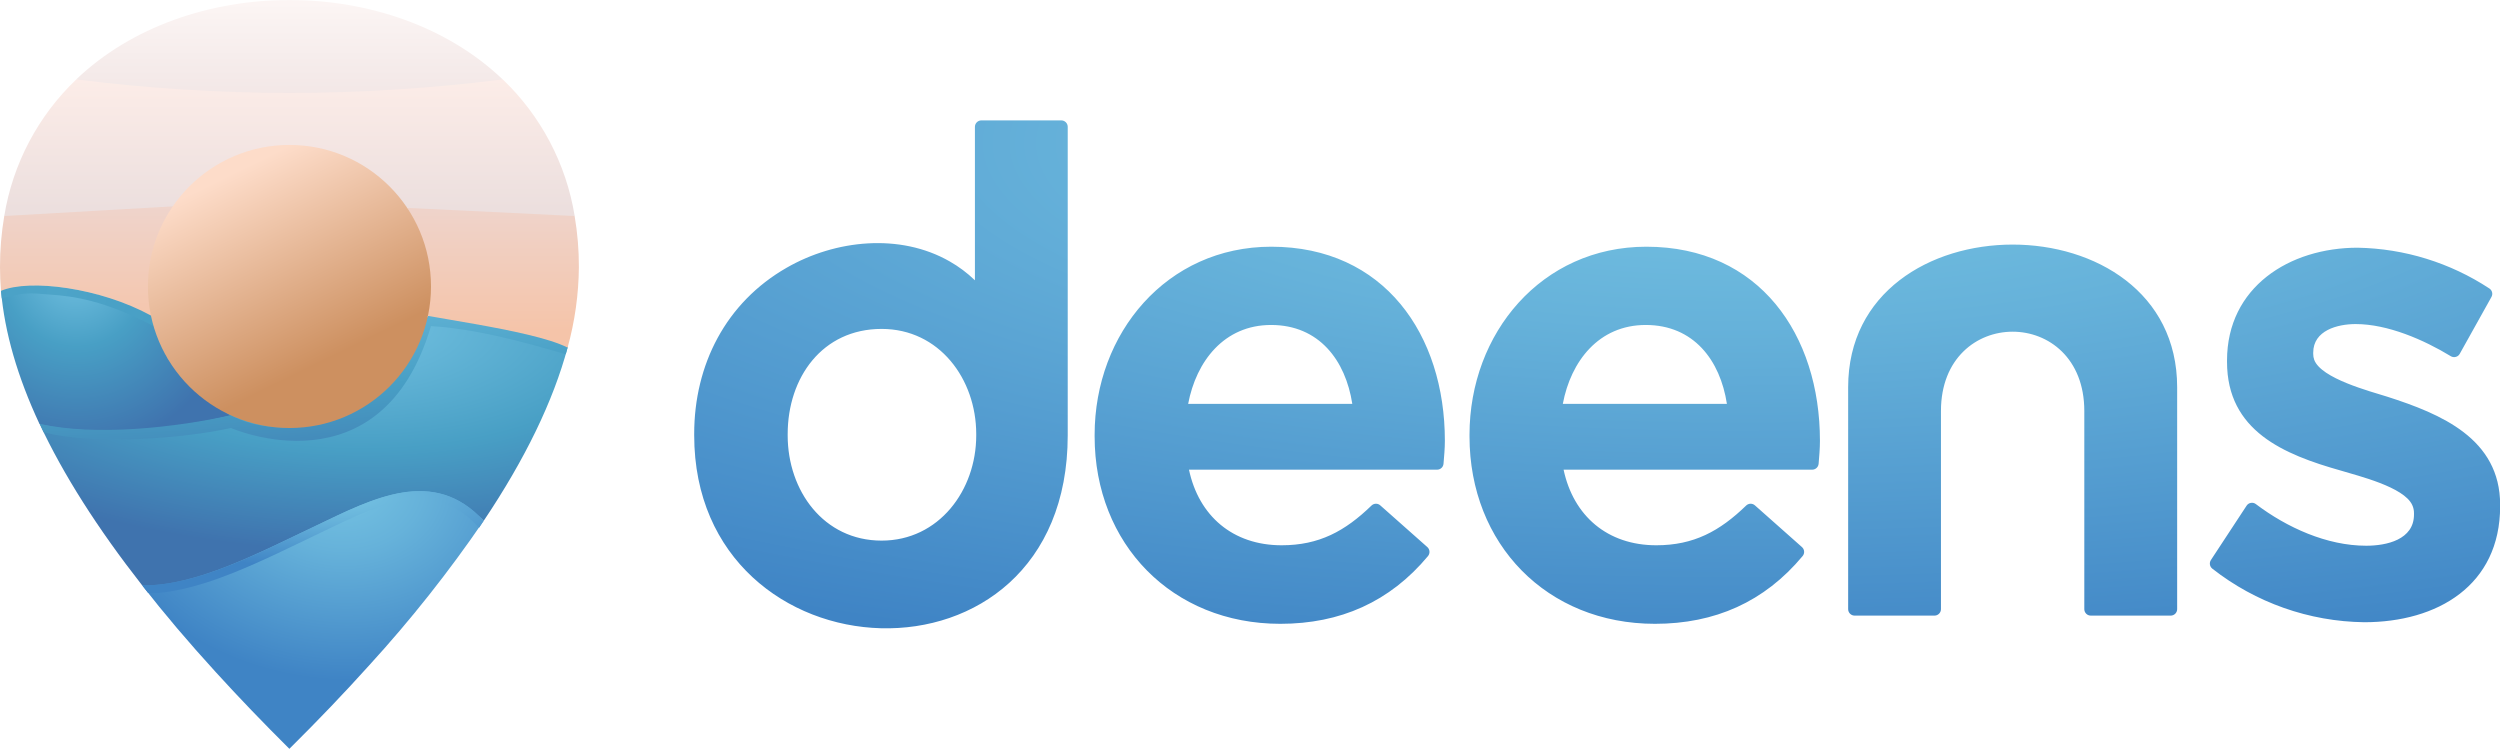
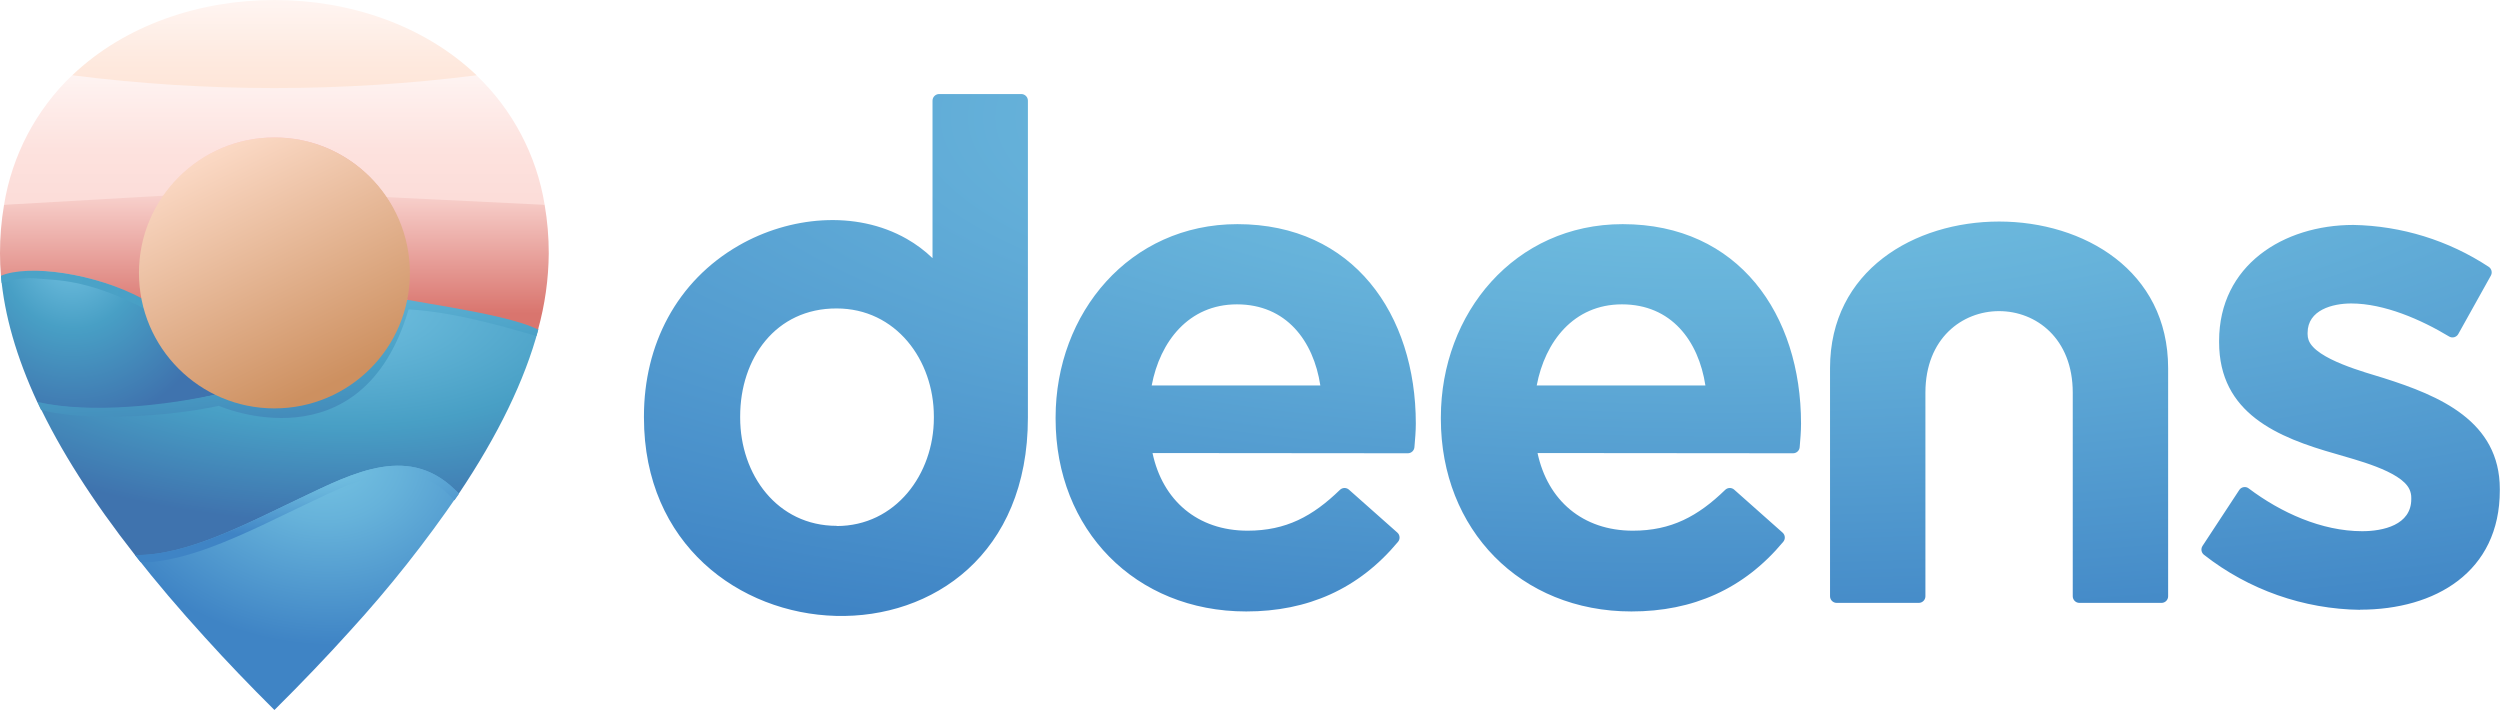
- <svg xmlns="http://www.w3.org/2000/svg" xmlns:xlink="http://www.w3.org/1999/xlink" viewBox="0 0 551.97 165.33">
+ <svg xmlns="http://www.w3.org/2000/svg" xmlns:xlink="http://www.w3.org/1999/xlink" viewBox="0 0 537.04 152.51">
  <defs>
-     <style>.cls-1,.cls-11,.cls-2,.cls-3,.cls-4,.cls-5,.cls-6,.cls-7,.cls-8,.cls-9{fill-rule:evenodd;}.cls-1{fill:url(#GradientFill_1);}.cls-2{fill:url(#GradientFill_1-2);}.cls-3{fill:url(#GradientFill_2);}.cls-4{fill:url(#GradientFill_3);}.cls-5{fill:url(#GradientFill_1-3);}.cls-6{fill:url(#GradientFill_2-2);}.cls-7{fill:url(#GradientFill_4);}.cls-8{fill:url(#GradientFill_5);}.cls-9{fill:url(#GradientFill_6);}.cls-10{fill:url(#GradientFill_7);}.cls-11{fill:url(#GradientFill_8);}</style>
-     <radialGradient id="GradientFill_1" cx="382.84" cy="31.64" r="409.91" gradientTransform="translate(0 22.45) scale(1 0.29)" gradientUnits="userSpaceOnUse">
+     <style>.cls-1,.cls-11,.cls-2,.cls-3,.cls-4,.cls-5,.cls-6,.cls-7,.cls-8,.cls-9{fill-rule:evenodd;}.cls-1{fill:url(#GradientFill_1);}.cls-2{fill:url(#GradientFill_1-2);}.cls-3{fill:url(#GradientFill_2);}.cls-4{fill:url(#GradientFill_3);}.cls-5{fill:url(#GradientFill_1-3);}.cls-6{fill:url(#GradientFill_2-2);}.cls-7{fill:url(#GradientFill_4);}.cls-8{fill:url(#linear-gradient);}.cls-9{fill:url(#New_Gradient_Swatch_copy_5);}.cls-10{fill:url(#linear-gradient-2);}.cls-11{fill:url(#linear-gradient-3);}.cls-12{fill:url(#GradientFill_7);}</style>
+     <radialGradient id="GradientFill_1" cx="367.91" cy="25.23" r="409.91" gradientTransform="translate(0 17.9) scale(1 0.29)" gradientUnits="userSpaceOnUse">
      <stop offset="0" stop-color="#76c4e3" />
      <stop offset="0.34" stop-color="#66b2da" />
      <stop offset="1" stop-color="#3f84c5" />
    </radialGradient>
-     <radialGradient id="GradientFill_1-2" cx="74.8" cy="106.14" r="54.82" gradientTransform="matrix(1, 0.08, -0.06, 0.79, 6.6, 16.92)" xlink:href="#GradientFill_1" />
-     <radialGradient id="GradientFill_2" cx="74.04" cy="70.39" r="117" gradientTransform="translate(1.65 35.69) rotate(2.88) scale(1 0.44)" gradientUnits="userSpaceOnUse">
+     <radialGradient id="GradientFill_1-2" cx="69" cy="97.91" r="50.57" gradientTransform="matrix(1, 0.08, -0.06, 0.79, 6.09, 15.61)" xlink:href="#GradientFill_1" />
+     <radialGradient id="GradientFill_2" cx="68.3" cy="64.94" r="107.93" gradientTransform="translate(1.53 32.92) rotate(2.88) scale(1 0.44)" gradientUnits="userSpaceOnUse">
      <stop offset="0" stop-color="#76c4e3" />
      <stop offset="0.56" stop-color="#489fc5" />
      <stop offset="1" stop-color="#3f73ae" />
    </radialGradient>
-     <radialGradient id="GradientFill_3" cx="16.63" cy="58.01" r="41.26" gradientTransform="translate(-34.42 77.98) rotate(-93.71) scale(1 0.9)" gradientUnits="userSpaceOnUse">
+     <radialGradient id="GradientFill_3" cx="15.34" cy="53.51" r="38.06" gradientTransform="translate(-31.75 71.94) rotate(-93.71) scale(1 0.9)" gradientUnits="userSpaceOnUse">
      <stop offset="0" stop-color="#76c4e3" />
      <stop offset="0.45" stop-color="#489fc5" />
      <stop offset="1" stop-color="#3f73ae" />
    </radialGradient>
-     <radialGradient id="GradientFill_1-3" cx="74.8" cy="109.47" r="54.76" gradientTransform="translate(0.36 77.22) rotate(0.65) scale(1 0.29)" xlink:href="#GradientFill_1" />
-     <radialGradient id="GradientFill_2-2" cx="55.97" cy="56.83" r="299.04" gradientTransform="matrix(1, -0.07, 0.01, 0.18, -0.59, 50.78)" xlink:href="#GradientFill_2" />
-     <radialGradient id="GradientFill_4" cx="12.33" cy="64.35" r="149.46" gradientTransform="matrix(0.23, -0.97, 0.41, 0.09, -16.54, 70.28)" gradientUnits="userSpaceOnUse">
+     <radialGradient id="GradientFill_1-3" cx="69" cy="100.98" r="50.51" gradientTransform="translate(0.33 71.23) rotate(0.65) scale(1 0.29)" xlink:href="#GradientFill_1" />
+     <radialGradient id="GradientFill_2-2" cx="51.63" cy="52.42" r="275.86" gradientTransform="matrix(1, -0.07, 0.01, 0.18, -0.55, 46.85)" xlink:href="#GradientFill_2" />
+     <radialGradient id="GradientFill_4" cx="11.38" cy="59.37" r="137.88" gradientTransform="matrix(0.23, -0.97, 0.41, 0.09, -15.26, 64.83)" gradientUnits="userSpaceOnUse">
      <stop offset="0" stop-color="#4da4c8" />
      <stop offset="0.35" stop-color="#489fc5" />
      <stop offset="1" stop-color="#3f73ae" />
    </radialGradient>
-     <linearGradient id="GradientFill_5" x1="63.91" y1="41.7" x2="63.91" y2="73.02" gradientUnits="userSpaceOnUse">
-       <stop offset="0" stop-color="#eed6d0" />
-       <stop offset="1" stop-color="#f5c4a9" />
+     <linearGradient id="linear-gradient" x1="58.95" y1="38.47" x2="58.95" y2="67.36" gradientUnits="userSpaceOnUse">
+       <stop offset="0" stop-color="#fcddd9" />
+       <stop offset="1" stop-color="#d9756e" />
    </linearGradient>
-     <linearGradient id="GradientFill_6" x1="63.91" y1="13.83" x2="63.91" y2="46.11" gradientUnits="userSpaceOnUse">
-       <stop offset="0" stop-color="#feeee9" />
-       <stop offset="1" stop-color="#ecdfde" />
+     <linearGradient id="New_Gradient_Swatch_copy_5" x1="58.95" y1="12.75" x2="58.95" y2="42.54" gradientUnits="userSpaceOnUse">
+       <stop offset="0" stop-color="#fff9f8" />
+       <stop offset="0.21" stop-color="#fef0ee" />
+       <stop offset="0.65" stop-color="#fde2de" />
+       <stop offset="1" stop-color="#fcddd9" />
    </linearGradient>
-     <linearGradient id="GradientFill_7" x1="51.59" y1="38.14" x2="71.87" y2="79.48" gradientUnits="userSpaceOnUse">
+     <linearGradient id="linear-gradient-2" x1="47.59" y1="35.18" x2="66.3" y2="73.32" gradientUnits="userSpaceOnUse">
+       <stop offset="0" stop-color="#ffcad1" />
+       <stop offset="1" stop-color="#cf3f3f" />
+     </linearGradient>
+     <linearGradient id="linear-gradient-3" x1="58.95" y1="-3.91" x2="58.95" y2="41.11" gradientUnits="userSpaceOnUse">
+       <stop offset="0" stop-color="#fff9f8" />
+       <stop offset="0.01" stop-color="#fff8f7" />
+       <stop offset="0.39" stop-color="#fee9de" />
+       <stop offset="0.73" stop-color="#fddfce" />
+       <stop offset="1" stop-color="#fddcc9" />
+     </linearGradient>
+     <linearGradient id="GradientFill_7" x1="45.14" y1="30.46" x2="70.77" y2="82.74" gradientUnits="userSpaceOnUse">
      <stop offset="0" stop-color="#fddcc9" />
      <stop offset="1" stop-color="#cd9060" />
-     </linearGradient>
-     <linearGradient id="GradientFill_8" x1="63.91" y1="-4.24" x2="63.91" y2="44.57" gradientUnits="userSpaceOnUse">
-       <stop offset="0" stop-color="#fff9f8" />
-       <stop offset="0.13" stop-color="#fbf4f3" />
-       <stop offset="0.61" stop-color="#f0e4e3" />
-       <stop offset="1" stop-color="#ecdfde" />
    </linearGradient>
  </defs>
  <g id="Layer_2" data-name="Layer 2">
    <g id="Layer_1-2" data-name="Layer 1">
-       <path class="cls-1" d="M215.25,61.89V28a1.43,1.43,0,0,1,1.42-1.42h17.65A1.42,1.42,0,0,1,235.74,28V96.1c0,59-82.47,54.63-82.47,0v-.29c0-15.31,7-29,20.4-36.69,10.75-6.18,25-7.7,36-1.41a27.79,27.79,0,0,1,5.54,4.14Zm-20.6,57.47c12.66,0,20.89-11.12,20.89-23.22v-.29c0-12.17-8.16-23.23-20.89-23.23-13.1,0-20.74,10.74-20.74,23.23v.29c0,12.2,7.93,23.22,20.74,23.22Zm67.86-15.67c2.16,10.21,9.67,16.7,20.46,16.7,8.27,0,14-3.11,19.86-8.79a1.42,1.42,0,0,1,1.94,0l10.36,9.18a1.44,1.44,0,0,1,.15,2c-8.43,10.12-19.39,14.95-32.6,14.95-23.86,0-41-17.59-41-41.38V96c0-22.43,15.91-41.53,39-41.53,24.94,0,38.33,19.43,38.33,42.85,0,1.69-.16,3.39-.3,5.07a1.42,1.42,0,0,1-1.42,1.31Zm-.18-14.52h36.24c-1.48-9.61-7.34-17.42-17.93-17.42-10.36,0-16.53,8-18.31,17.42Zm82.89,14.52c2.17,10.21,9.68,16.7,20.47,16.7,8.26,0,14-3.11,19.86-8.79a1.42,1.42,0,0,1,1.94,0l10.35,9.18a1.42,1.42,0,0,1,.15,2c-8.43,10.12-19.38,14.95-32.59,14.95-23.86,0-40.95-17.59-40.95-41.38V96c0-22.43,15.9-41.53,39.05-41.53,24.93,0,38.32,19.43,38.32,42.85,0,1.69-.15,3.39-.29,5.07a1.43,1.43,0,0,1-1.42,1.31Zm-.17-14.52h36.23c-1.47-9.61-7.33-17.42-17.92-17.42-10.37,0-16.54,8-18.31,17.42ZM522,137.38a55.51,55.51,0,0,1-33.55-11.83,1.43,1.43,0,0,1-.31-1.9l7.88-12a1.38,1.38,0,0,1,.95-.62,1.37,1.37,0,0,1,1.1.27c6.85,5.17,15.65,9.19,24.37,9.19,4.49,0,10.54-1.33,10.54-6.89v-.29a4.18,4.18,0,0,0-.39-1.81c-1.83-4-11.9-6.42-15.79-7.61-12.53-3.54-25.1-8.72-25.1-24v-.29c0-16.22,13.79-24.91,28.84-24.91a54.78,54.78,0,0,1,29.08,9,1.41,1.41,0,0,1,.46,1.88l-7,12.55a1.35,1.35,0,0,1-.88.68,1.37,1.37,0,0,1-1.1-.16c-5.95-3.62-13.92-7.09-21-7.09-4,0-9.37,1.4-9.37,6.31v.29a3.8,3.8,0,0,0,.22,1.29c1.53,4.13,12.31,6.94,16.14,8.15C538.93,91.39,552,96.83,552,111.45v.3c0,17.54-13.88,25.63-30,25.63ZM428.54,90.74V134.5a1.43,1.43,0,0,1-1.42,1.42H409.47a1.43,1.43,0,0,1-1.42-1.42v-49c0-42,72.64-42,72.64,0v49a1.43,1.43,0,0,1-1.43,1.42H461.62a1.43,1.43,0,0,1-1.43-1.42V90.74C460.19,67.4,428.54,67.4,428.54,90.74Z" />
-       <path class="cls-2" d="M47.64,148.4q-9-9.85-16.25-19.16c7.06-1.22,10.4-9.82,17.38-12.44,15.34-5.78,34.44-17.68,50-11.89,3.28,1.21,5.55,7.43,8,10.1a288.41,288.41,0,0,1-25.27,31.9q-8.1,9-17.61,18.42Q55.18,156.68,47.64,148.4Z" />
-       <path class="cls-3" d="M69.93,116c-12.69,6-26.62,13.45-38.54,13.24Q16.57,110.32,8.76,93.61c8.51-9.62,18.38-28.78,38.54-9,5.22,2.74,11,12.7,14.62-4.51s19-11.77,37.91-8.66c11.58-19.89,20.32-19.69,25.5,5.26Q120.57,94.44,106.79,115C95.75,103,82.41,110.06,69.93,116Z" />
-       <path class="cls-4" d="M33.33,69.67c3,4.61,2.91,4.85,3.62,9.38,3,3.47,9.91,10.5,14,12.66-12.29,3-29.4,4.83-42.23,1.9Q1.41,77.94.23,64.21C6.51,47.34,21.15,46.16,33.33,69.67Z" />
-       <path class="cls-5" d="M31.39,129.24c.43.56.87,1.11,1.31,1.67l2.38,0c8.85-.86,18.18-5,25.9-8.6,3.26-1.53,6.5-3.12,9.75-4.67,6.92-3.3,15.94-8.06,23.72-7.28a16.42,16.42,0,0,1,10,4.83l1.34,1.32,1-1.53c-11-12-24.38-5-36.86,1C57.24,122.05,43.31,129.45,31.39,129.24Z" />
-       <path class="cls-6" d="M95.15,72c12.31.69,27,5.52,29.76,6.22.11-.42.31-1.1.42-1.51-6.87-5.77-21.22-9.5-30.88-6.91-7.9,14.94-4.28,14.9-23.08,23.76-7.3,1.3-14.78,1.26-20.38-1.89-11.82,2.68-29.91,4.71-42.23,1.9.29.62.58,1.24.88,1.86l2.14.5C22.74,98,40,96.9,51,94.5,51,94.5,84.18,109.11,95.15,72Z" />
-       <path class="cls-7" d="M33.92,72c6,0-.41-1.75-.59-2.37C22.16,63.56,6.61,61.5.23,64.21c.05.55.1,1.1.16,1.66l1.79-.41c2.91-.79,4.49-.83,8.53-.44C16.34,65.37,23.08,66.35,33.92,72Z" />
-       <path class="cls-8" d="M126.87,47.69c-10.31-6.63-29.59-7.54-37-1.8,1.31,3.88-.87,10.41-.87,14s2.09,6.1,1.5,8.79c-.22,1,26.84,3.93,34.82,8.07A68.83,68.83,0,0,0,127.81,59a66,66,0,0,0-.94-11.31ZM33.42,60.89c0-3.5,15-12,7.37-14.42C34,37.88,11,41.71.94,47.69A67.06,67.06,0,0,0,0,59c0,1.71.08,3.45.23,5.21,6.38-2.71,21.93-.65,33.1,5.46-.3-1,3.21.2,3-.84C35.82,66.31,33.42,64.38,33.42,60.89Z" />
-       <path class="cls-9" d="M61.5,46.42c17.06,0,11.32-4.37,28.38-.53l37,1.8A53.59,53.59,0,0,0,111,17.53c-30.23-7.12-61.74-6.34-94.15,0A53.59,53.59,0,0,0,.94,47.69l44.88-2.56C64.3,39.72,44.43,46.42,61.5,46.42Z" />
-       <circle class="cls-10" cx="63.91" cy="63.25" r="31.25" />
-       <path class="cls-11" d="M16.83,17.53a373.59,373.59,0,0,0,94.15,0C86.5-5.84,41.31-5.84,16.83,17.53Z" />
+       <path class="cls-1" d="M200.32,55.48V21.62a1.43,1.43,0,0,1,1.42-1.42h17.65a1.43,1.43,0,0,1,1.42,1.42V89.7c0,59-82.48,54.62-82.48,0v-.29c0-15.31,7-29,20.4-36.69,10.76-6.18,25-7.7,36.05-1.41a27.79,27.79,0,0,1,5.54,4.14ZM179.72,113c12.66,0,20.89-11.13,20.89-23.23v-.29c0-12.17-8.17-23.22-20.89-23.22C166.62,66.22,159,77,159,89.44v.29c0,12.21,7.94,23.23,20.75,23.23Zm67.86-15.68C249.74,107.5,257.25,114,268,114c8.27,0,14-3.1,19.86-8.79a1.42,1.42,0,0,1,1.94,0l10.36,9.19a1.42,1.42,0,0,1,.15,2c-8.43,10.12-19.39,14.95-32.6,14.95-23.86,0-40.95-17.58-40.95-41.38v-.29c0-22.44,15.91-41.53,39.05-41.53,24.93,0,38.33,19.42,38.33,42.84,0,1.69-.16,3.39-.3,5.08a1.42,1.42,0,0,1-1.42,1.3Zm-.18-14.51h36.23c-1.47-9.62-7.33-17.43-17.92-17.43-10.37,0-16.53,8-18.31,17.43Zm82.89,14.51C332.46,107.5,340,114,350.76,114c8.26,0,14-3.1,19.86-8.79a1.42,1.42,0,0,1,1.94,0l10.35,9.19a1.41,1.41,0,0,1,.15,2c-8.43,10.12-19.38,14.95-32.6,14.95-23.85,0-40.94-17.58-40.94-41.38v-.29c0-22.44,15.9-41.53,39.05-41.53,24.93,0,38.32,19.42,38.32,42.84,0,1.69-.15,3.39-.29,5.08a1.42,1.42,0,0,1-1.42,1.3Zm-.18-14.51h36.24c-1.48-9.62-7.33-17.43-17.93-17.43-10.36,0-16.53,8-18.31,17.43ZM507,131a55.54,55.54,0,0,1-33.55-11.82,1.43,1.43,0,0,1-.31-1.91l7.88-12a1.36,1.36,0,0,1,.94-.62,1.35,1.35,0,0,1,1.1.27c6.86,5.17,15.65,9.19,24.38,9.19,4.49,0,10.54-1.33,10.54-6.89v-.29a4.21,4.21,0,0,0-.39-1.81c-1.83-4-11.91-6.42-15.79-7.61-12.53-3.54-25.1-8.72-25.1-24v-.29c0-16.22,13.79-24.9,28.84-24.9a54.77,54.77,0,0,1,29.08,9,1.43,1.43,0,0,1,.46,1.88l-7,12.55a1.42,1.42,0,0,1-2,.52c-6-3.62-13.92-7.08-21-7.08-4,0-9.37,1.39-9.37,6.3v.29a3.76,3.76,0,0,0,.22,1.29c1.53,4.13,12.31,6.94,16.14,8.15C524,85,537,90.42,537,105.05v.29c0,17.55-13.88,25.63-30,25.63ZM413.61,84.34v43.75a1.43,1.43,0,0,1-1.42,1.42H394.54a1.43,1.43,0,0,1-1.42-1.42v-49c0-42,72.63-42,72.63,0v49a1.42,1.42,0,0,1-1.42,1.42H446.68a1.43,1.43,0,0,1-1.42-1.42V84.34C445.26,61,413.61,61,413.61,84.34Z" />
+       <path class="cls-2" d="M44,136.9q-8.28-9.09-15-17.67c6.52-1.14,9.6-9.06,16-11.49,14.15-5.32,31.77-16.31,46.13-11,3,1.13,5.13,6.86,7.39,9.32A264.84,264.84,0,0,1,75.2,135.52q-7.47,8.29-16.25,17Q50.9,144.53,44,136.9Z" />
+       <path class="cls-3" d="M64.51,107C52.8,112.59,40,119.41,29,119.23Q15.3,101.76,8.08,86.35c7.85-8.87,17-26.55,35.55-8.25,4.82,2.52,10.13,11.71,13.49-4.16s17.55-10.86,35-8c10.69-18.35,18.74-18.16,23.52,4.85q-4.38,16.32-17.1,35.29C88.33,95,76,101.53,64.51,107Z" />
+       <path class="cls-4" d="M30.74,64.27c2.77,4.25,2.69,4.48,3.35,8.65C36.9,76.12,43.23,82.61,47,84.6c-11.34,2.8-27.12,4.46-39,1.75Q1.3,71.89.21,59.24C6,43.67,19.51,42.59,30.74,64.27Z" />
+       <path class="cls-5" d="M29,119.23l1.21,1.53,2.2,0c8.16-.79,16.77-4.59,23.9-7.93,3-1.42,6-2.88,9-4.31,6.38-3,14.7-7.43,21.88-6.71a15.08,15.08,0,0,1,9.19,4.45c.43.43.85.83,1.23,1.22l1-1.42C88.33,95,76,101.53,64.51,107,52.8,112.59,40,119.41,29,119.23Z" />
+       <path class="cls-6" d="M87.78,66.46c11.35.63,24.94,5.08,27.44,5.73.11-.38.29-1,.39-1.39C109.27,65.48,96,62,87.13,64.43c-7.29,13.78-3.95,13.74-21.29,21.91C59.11,87.54,52.2,87.5,47,84.6c-10.91,2.47-27.6,4.35-39,1.75.26.57.54,1.14.82,1.72l2,.46C21,90.44,36.94,89.38,47,87.18,47,87.18,77.65,100.65,87.78,66.46Z" />
+       <path class="cls-7" d="M31.29,66.46c5.54,0-.38-1.61-.55-2.19-10.3-5.64-24.64-7.54-30.53-5,0,.5.1,1,.15,1.52L2,60.39c2.69-.73,4.15-.77,7.87-.41C15.07,60.31,21.29,61.21,31.29,66.46Z" />
+       <path class="cls-8" d="M117,44c-9.51-6.12-27.29-7-34.11-1.67,1.2,3.58-.81,9.61-.81,12.92s1.93,5.62,1.38,8.11c-.2.94,24.77,3.62,32.12,7.44a63.16,63.16,0,0,0,2.3-16.37A61,61,0,0,0,117,44ZM30.83,56.17c0-3.23,13.84-11,6.8-13.3C31.34,34.94,10.19,38.47.87,44A61.06,61.06,0,0,0,0,54.43c0,1.58.07,3.18.21,4.81,5.89-2.51,20.23-.61,30.53,5-.27-.92,3,.18,2.78-.78C33,61.17,30.83,59.39,30.83,56.17Z" />
+       <path class="cls-9" d="M56.73,42.82c15.74,0,10.45-4,26.19-.49L117,44a49.39,49.39,0,0,0-14.65-27.83c-27.89-6.57-56.95-5.85-86.86,0A49.45,49.45,0,0,0,.87,44l41.4-2.37C59.32,36.64,41,42.82,56.73,42.82Z" />
+       <circle class="cls-10" cx="58.95" cy="58.35" r="28.83" />
+       <path class="cls-11" d="M15.52,16.17a344.44,344.44,0,0,0,86.86,0C79.79-5.39,38.11-5.39,15.52,16.17Z" />
+       <circle class="cls-12" cx="58.95" cy="58.63" r="29.1" />
    </g>
  </g>
</svg>
